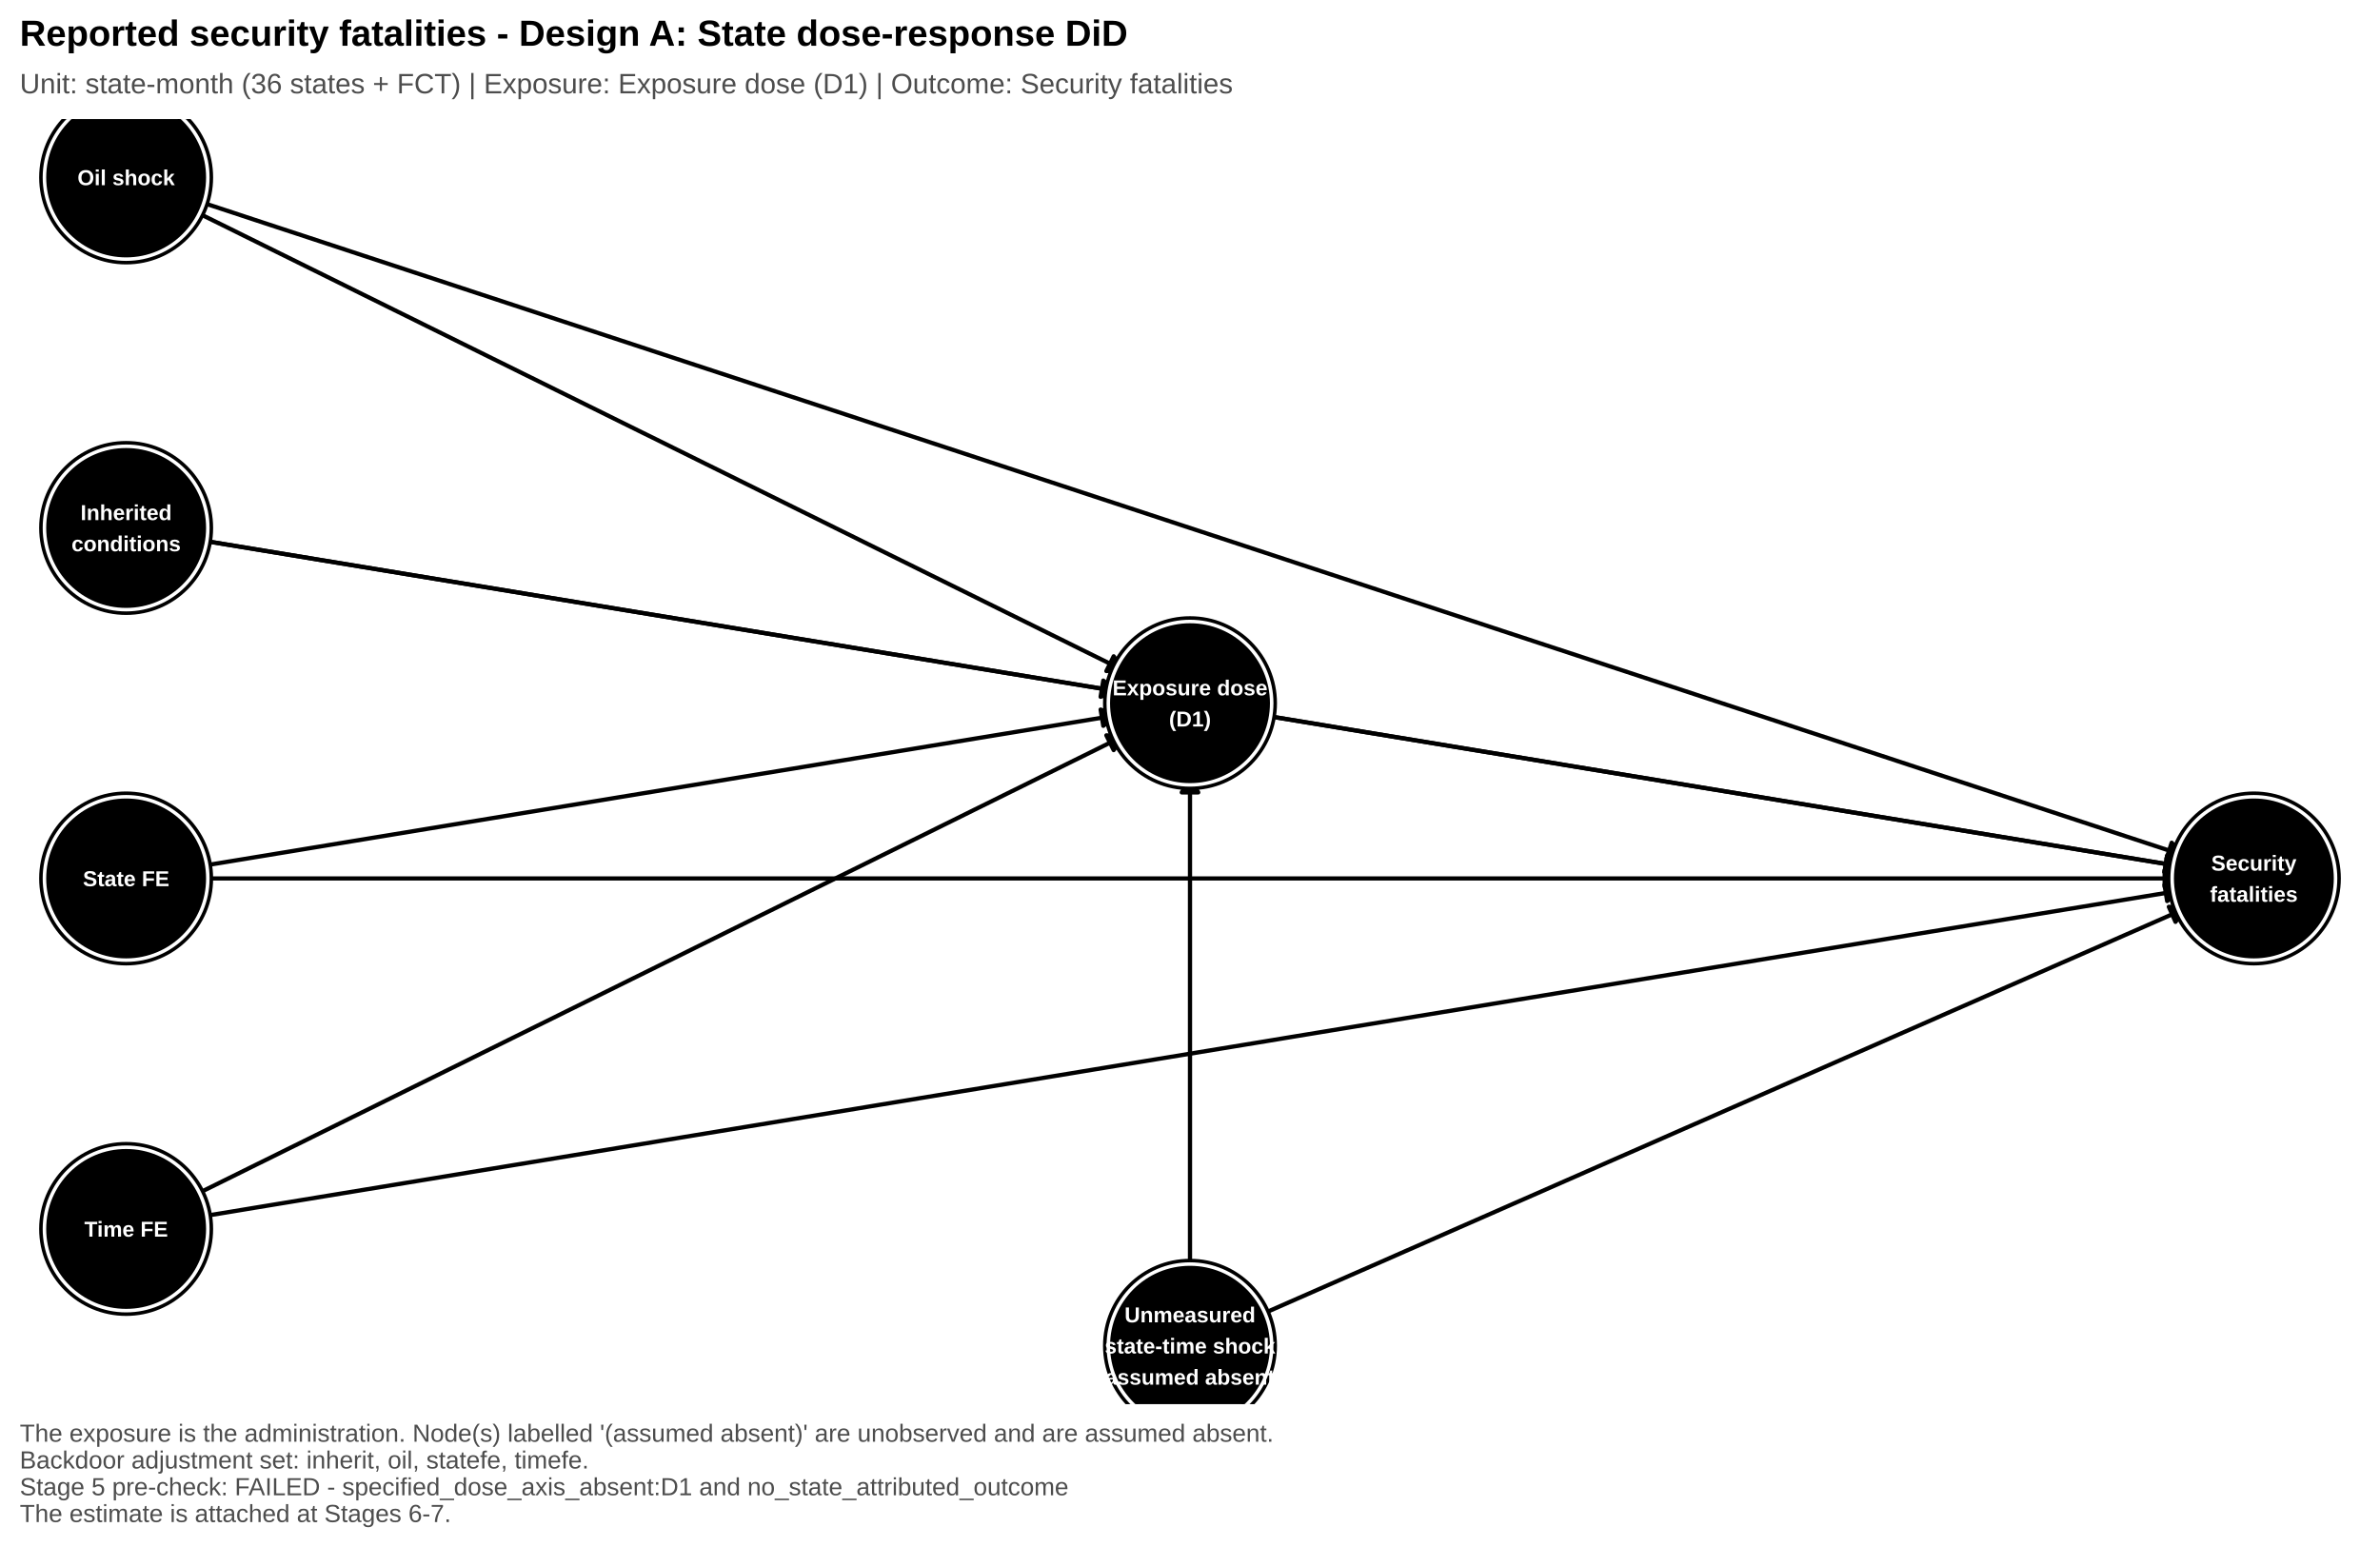
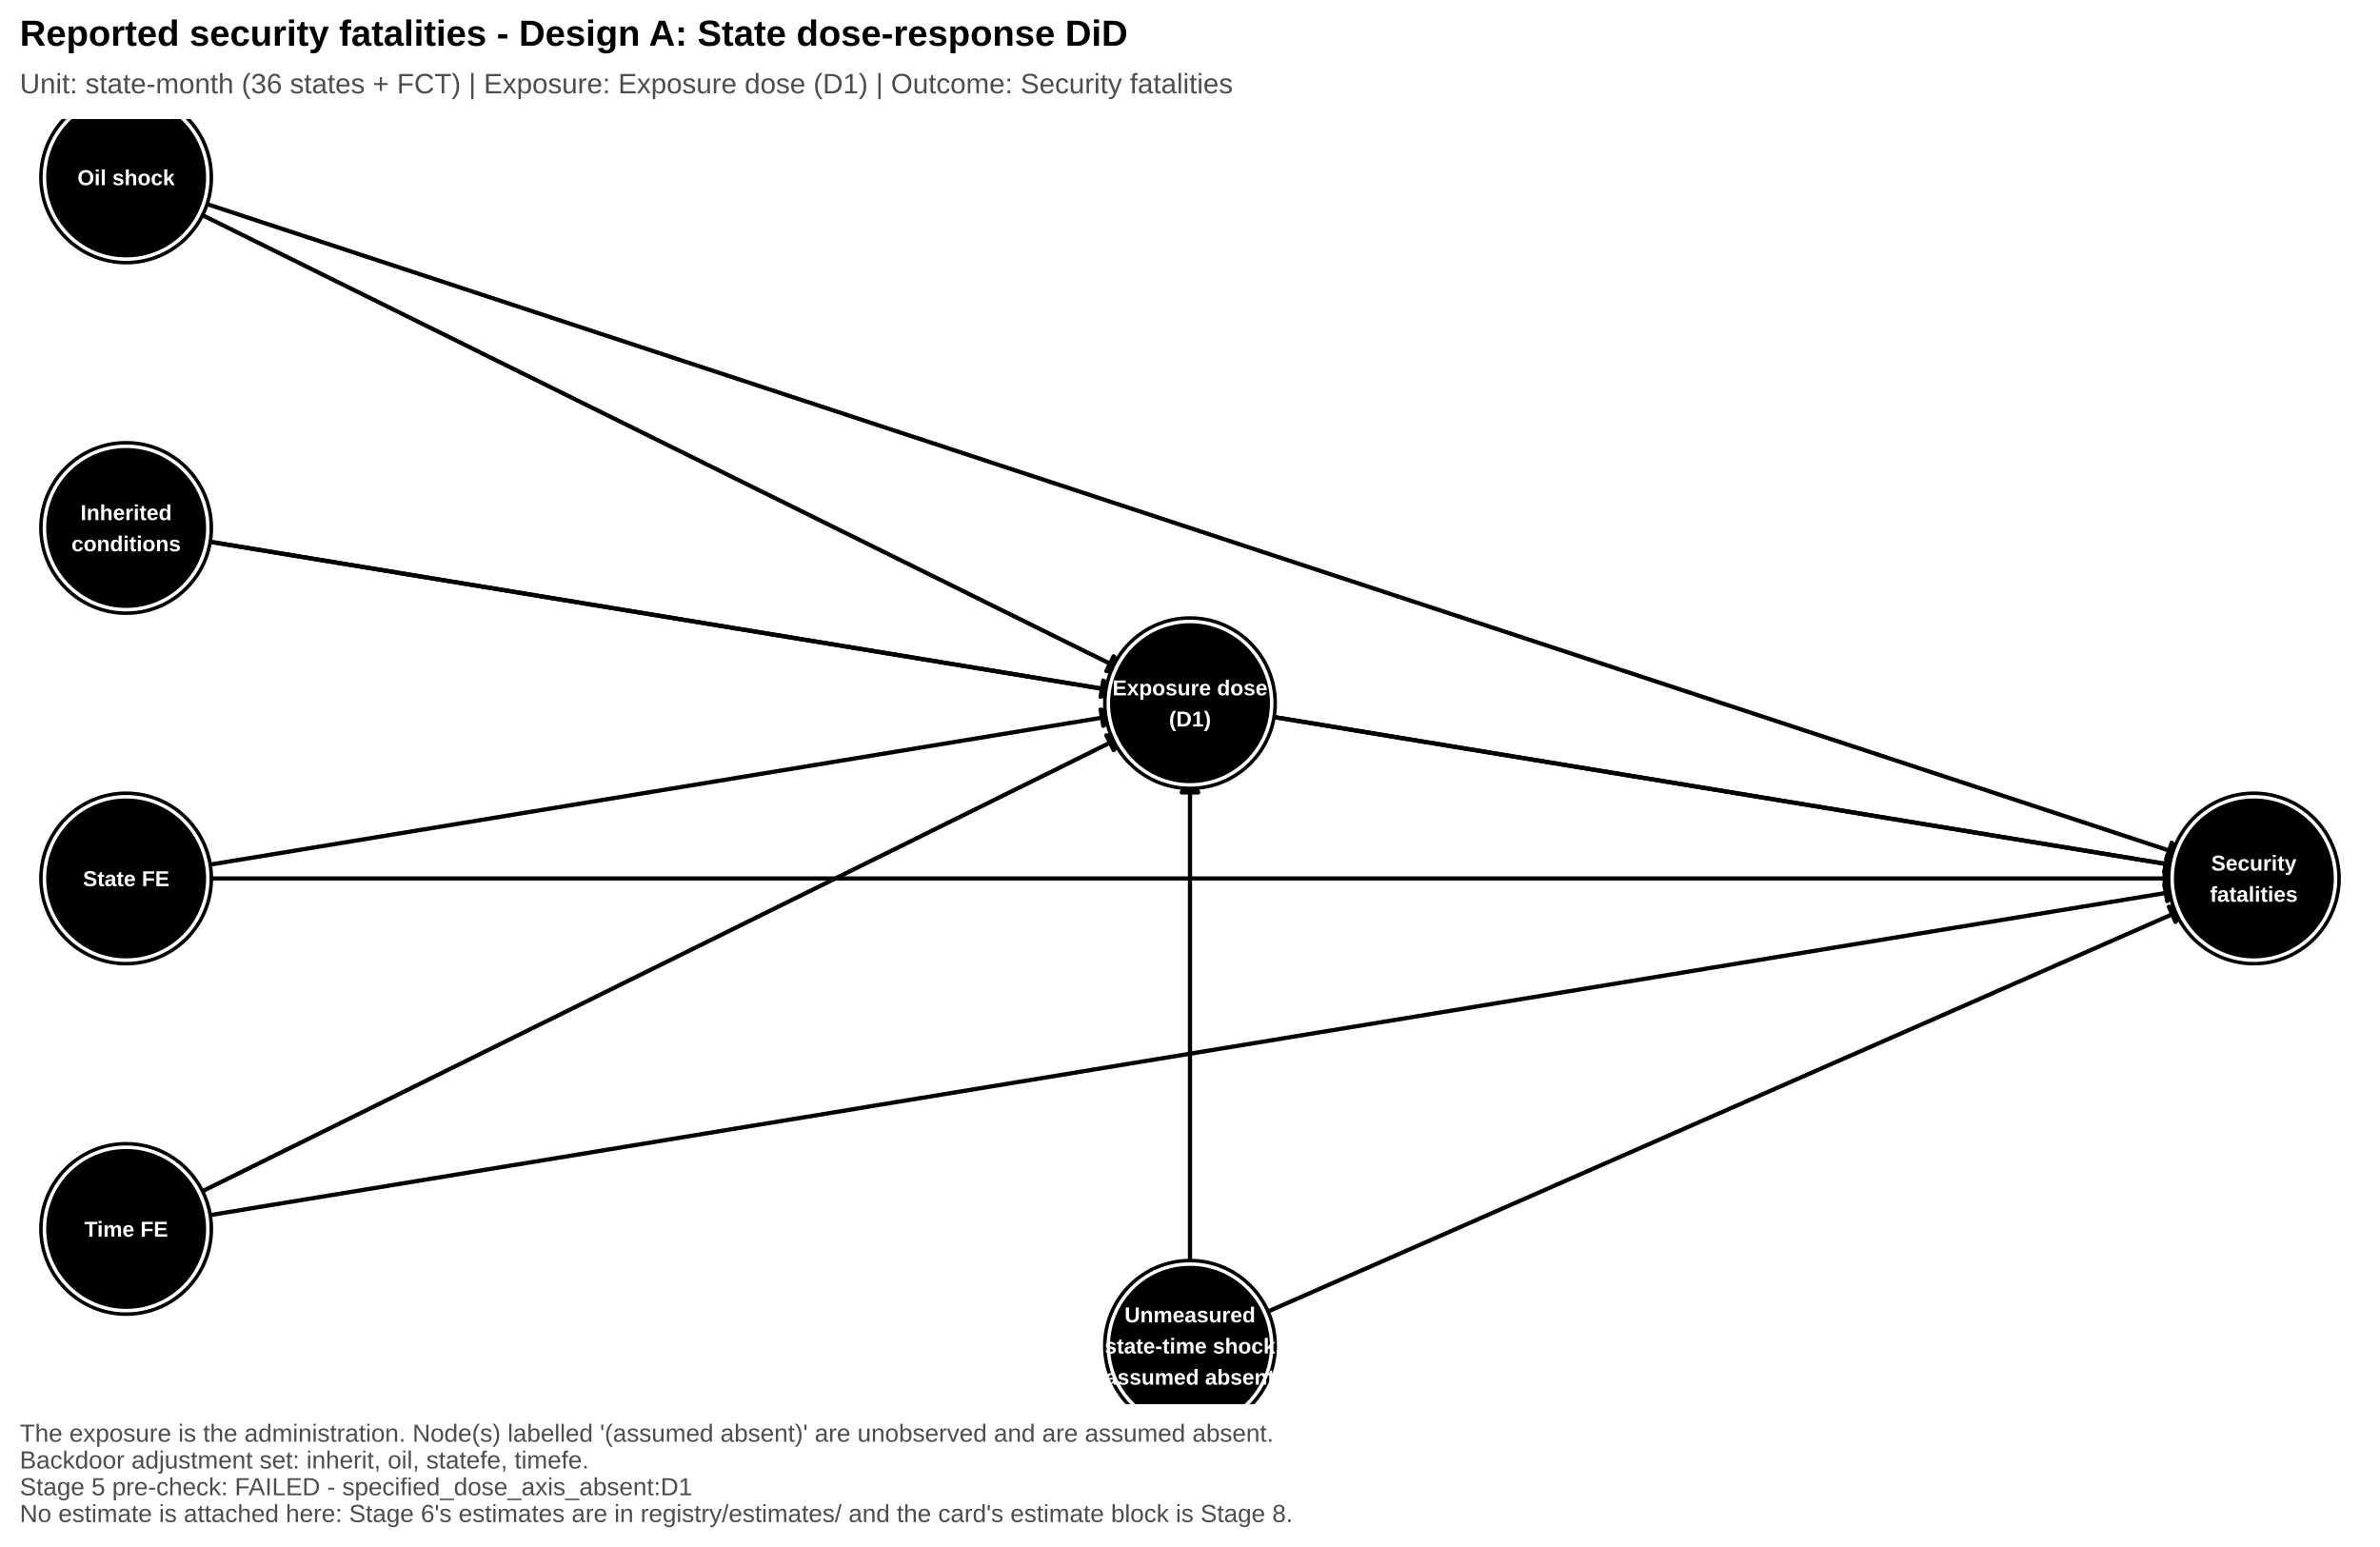
<svg xmlns="http://www.w3.org/2000/svg" width="720.00pt" height="468.00pt" viewBox="0 0 720.00 468.00">
  <g class="svglite">
    <defs>
      <style type="text/css">
    .svglite line, .svglite polyline, .svglite polygon, .svglite path, .svglite rect, .svglite circle {
      fill: none;
      stroke: #000000;
      stroke-linecap: round;
      stroke-linejoin: round;
      stroke-miterlimit: 10.00;
    }
    .svglite text {
      white-space: pre;
    }
    .svglite g.glyphgroup path {
      fill: inherit;
      stroke: none;
    }
  </style>
    </defs>
    <rect width="100%" height="100%" style="stroke: none; fill: #FFFFFF;" />
    <defs>
      <clipPath id="cpMC4wMHw3MjAuMDB8MC4wMHw0NjguMDA=">
        <rect x="0.00" y="0.00" width="720.00" height="468.00" />
      </clipPath>
    </defs>
    <g clip-path="url(#cpMC4wMHw3MjAuMDB8MC4wMHw0NjguMDA=)">
      <rect x="0.00" y="-0" width="720.00" height="468.00" style="stroke-width: 1.16; stroke: none; fill: #FFFFFF;" />
    </g>
    <defs>
      <clipPath id="cpNS45OHw3MTQuMDJ8MzYuMDF8NDI0Ljgw">
        <rect x="5.98" y="36.01" width="708.04" height="388.78" />
      </clipPath>
    </defs>
    <g clip-path="url(#cpNS45OHw3MTQuMDJ8MzYuMDF8NDI0Ljgw)">
      <polyline points="382.38,216.42 382.76,216.48 386.01,217.02 389.26,217.55 392.51,218.09 395.76,218.62 399.01,219.16 402.26,219.69 405.51,220.23 408.76,220.77 412.01,221.30 415.27,221.84 418.52,222.37 421.77,222.91 425.02,223.44 428.27,223.98 431.52,224.51 434.77,225.05 438.02,225.58 441.27,226.12 444.52,226.66 447.77,227.19 451.03,227.73 454.28,228.26 457.53,228.80 460.78,229.33 464.03,229.87 467.28,230.40 470.53,230.94 473.78,231.48 477.03,232.01 480.28,232.55 483.53,233.08 486.78,233.62 490.04,234.15 493.29,234.69 496.54,235.22 499.79,235.76 503.04,236.30 506.29,236.83 509.54,237.37 512.79,237.90 516.04,238.44 519.29,238.97 522.54,239.51 525.80,240.04 529.05,240.58 532.30,241.11 535.55,241.65 538.80,242.19 542.05,242.72 545.30,243.26 548.55,243.79 551.80,244.33 555.05,244.86 558.30,245.40 561.56,245.93 564.81,246.47 568.06,247.01 571.31,247.54 574.56,248.08 577.81,248.61 581.06,249.15 584.31,249.68 587.56,250.22 590.81,250.75 594.06,251.29 597.32,251.83 600.57,252.36 603.82,252.90 607.07,253.43 610.32,253.97 613.57,254.50 616.82,255.04 620.07,255.57 623.32,256.11 626.57,256.64 629.82,257.18 633.08,257.72 636.33,258.25 639.58,258.79 642.83,259.32 646.08,259.86 649.33,260.39 652.58,260.93 655.83,261.46 659.08,262.00 659.46,262.06 " style="stroke-width: 1.28; stroke-linecap: butt;" />
      <polygon points="654.80,263.82 659.46,262.06 655.61,258.90 " style="stroke-width: 1.28; stroke-linecap: butt; fill: #000000;" />
      <polyline points="60.54,163.40 64.17,164.00 70.67,165.07 77.17,166.14 83.67,167.21 90.18,168.28 96.68,169.36 103.18,170.43 109.68,171.50 116.18,172.57 122.68,173.64 129.19,174.71 135.69,175.78 142.19,176.85 148.69,177.92 155.19,178.99 161.70,180.07 168.20,181.14 174.70,182.21 181.20,183.28 187.70,184.35 194.20,185.42 200.71,186.49 207.21,187.56 213.71,188.63 220.21,189.71 226.71,190.78 233.22,191.85 239.72,192.92 246.22,193.99 252.72,195.06 259.22,196.13 265.72,197.20 272.23,198.27 278.73,199.34 285.23,200.42 291.73,201.49 298.23,202.56 304.73,203.63 311.24,204.70 317.74,205.77 324.24,206.84 330.74,207.91 337.24,208.98 343.75,210.05 350.25,211.13 356.75,212.20 363.25,213.27 369.75,214.34 376.25,215.41 382.76,216.48 389.26,217.55 395.76,218.62 402.26,219.69 408.76,220.77 415.27,221.84 421.77,222.91 428.27,223.98 434.77,225.05 441.27,226.12 447.77,227.19 454.28,228.26 460.78,229.33 467.28,230.40 473.78,231.48 480.28,232.55 486.78,233.62 493.29,234.69 499.79,235.76 506.29,236.83 512.79,237.90 519.29,238.97 525.80,240.04 532.30,241.11 538.80,242.19 545.30,243.26 551.80,244.33 558.30,245.40 564.81,246.47 571.31,247.54 577.81,248.61 584.31,249.68 590.81,250.75 597.32,251.83 603.82,252.90 610.32,253.97 616.82,255.04 623.32,256.11 629.82,257.18 636.33,258.25 642.83,259.32 649.33,260.39 655.83,261.46 659.46,262.06 " style="stroke-width: 1.28; stroke-linecap: butt;" />
      <polygon points="654.80,263.82 659.46,262.06 655.61,258.90 " style="stroke-width: 1.28; stroke-linecap: butt; fill: #000000;" />
      <polyline points="60.54,163.40 60.92,163.46 64.17,164.00 67.42,164.54 70.67,165.07 73.92,165.61 77.17,166.14 80.42,166.68 83.67,167.21 86.92,167.75 90.18,168.28 93.43,168.82 96.68,169.36 99.93,169.89 103.18,170.43 106.43,170.96 109.68,171.50 112.93,172.03 116.18,172.57 119.43,173.10 122.68,173.64 125.94,174.18 129.19,174.71 132.44,175.25 135.69,175.78 138.94,176.32 142.19,176.85 145.44,177.39 148.69,177.92 151.94,178.46 155.19,178.99 158.44,179.53 161.70,180.07 164.95,180.60 168.20,181.14 171.45,181.67 174.70,182.21 177.95,182.74 181.20,183.28 184.45,183.81 187.70,184.35 190.95,184.89 194.20,185.42 197.46,185.96 200.71,186.49 203.96,187.03 207.21,187.56 210.46,188.10 213.71,188.63 216.96,189.17 220.21,189.71 223.46,190.24 226.71,190.78 229.96,191.31 233.22,191.85 236.47,192.38 239.72,192.92 242.97,193.45 246.22,193.99 249.47,194.52 252.72,195.06 255.97,195.60 259.22,196.13 262.47,196.67 265.72,197.20 268.97,197.74 272.23,198.27 275.48,198.81 278.73,199.34 281.98,199.88 285.23,200.42 288.48,200.95 291.73,201.49 294.98,202.02 298.23,202.56 301.48,203.09 304.73,203.63 307.99,204.16 311.24,204.70 314.49,205.24 317.74,205.77 320.99,206.31 324.24,206.84 327.49,207.38 330.74,207.91 333.99,208.45 337.24,208.98 337.62,209.05 " style="stroke-width: 1.28; stroke-linecap: butt;" />
      <polygon points="332.96,210.80 337.62,209.05 333.77,205.89 " style="stroke-width: 1.28; stroke-linecap: butt; fill: #000000;" />
      <polyline points="59.70,60.78 64.17,62.25 70.67,64.39 77.17,66.54 83.67,68.68 90.18,70.82 96.68,72.96 103.18,75.10 109.68,77.25 116.18,79.39 122.68,81.53 129.19,83.67 135.69,85.81 142.19,87.96 148.69,90.10 155.19,92.24 161.70,94.38 168.20,96.53 174.70,98.67 181.20,100.81 187.70,102.95 194.20,105.09 200.71,107.24 207.21,109.38 213.71,111.52 220.21,113.66 226.71,115.80 233.22,117.95 239.72,120.09 246.22,122.23 252.72,124.37 259.22,126.51 265.72,128.66 272.23,130.80 278.73,132.94 285.23,135.08 291.73,137.22 298.23,139.37 304.73,141.51 311.24,143.65 317.74,145.79 324.24,147.93 330.74,150.08 337.24,152.22 343.75,154.36 350.25,156.50 356.75,158.65 363.25,160.79 369.75,162.93 376.25,165.07 382.76,167.21 389.26,169.36 395.76,171.50 402.26,173.64 408.76,175.78 415.27,177.92 421.77,180.07 428.27,182.21 434.77,184.35 441.27,186.49 447.77,188.63 454.28,190.78 460.78,192.92 467.28,195.06 473.78,197.20 480.28,199.34 486.78,201.49 493.29,203.63 499.79,205.77 506.29,207.91 512.79,210.05 519.29,212.20 525.80,214.34 532.30,216.48 538.80,218.62 545.30,220.77 551.80,222.91 558.30,225.05 564.81,227.19 571.31,229.33 577.81,231.48 584.31,233.62 590.81,235.76 597.32,237.90 603.82,240.04 610.32,242.19 616.82,244.33 623.32,246.47 629.82,248.61 636.33,250.75 642.83,252.90 649.33,255.04 655.83,257.18 660.30,258.65 " style="stroke-width: 1.28; stroke-linecap: butt;" />
      <polygon points="655.42,259.67 660.30,258.65 656.98,254.94 " style="stroke-width: 1.28; stroke-linecap: butt; fill: #000000;" />
      <polyline points="58.49,63.73 60.92,64.93 64.17,66.54 67.42,68.14 70.67,69.75 73.92,71.36 77.17,72.96 80.42,74.57 83.67,76.18 86.92,77.78 90.18,79.39 93.43,81.00 96.68,82.60 99.93,84.21 103.18,85.81 106.43,87.42 109.68,89.03 112.93,90.63 116.18,92.24 119.43,93.85 122.68,95.45 125.94,97.06 129.19,98.67 132.44,100.27 135.69,101.88 138.94,103.49 142.19,105.09 145.44,106.70 148.69,108.31 151.94,109.91 155.19,111.52 158.44,113.13 161.70,114.73 164.95,116.34 168.20,117.95 171.45,119.55 174.70,121.16 177.95,122.77 181.20,124.37 184.45,125.98 187.70,127.59 190.95,129.19 194.20,130.80 197.46,132.40 200.71,134.01 203.96,135.62 207.21,137.22 210.46,138.83 213.71,140.44 216.96,142.04 220.21,143.65 223.46,145.26 226.71,146.86 229.96,148.47 233.22,150.08 236.47,151.68 239.72,153.29 242.97,154.90 246.22,156.50 249.47,158.11 252.72,159.72 255.97,161.32 259.22,162.93 262.47,164.54 265.72,166.14 268.97,167.75 272.23,169.36 275.48,170.96 278.73,172.57 281.98,174.18 285.23,175.78 288.48,177.39 291.73,178.99 294.98,180.60 298.23,182.21 301.48,183.81 304.73,185.42 307.99,187.03 311.24,188.63 314.49,190.24 317.74,191.85 320.99,193.45 324.24,195.06 327.49,196.67 330.74,198.27 333.99,199.88 337.24,201.49 339.67,202.69 " style="stroke-width: 1.28; stroke-linecap: butt;" />
      <polygon points="334.70,203.01 339.67,202.69 336.91,198.54 " style="stroke-width: 1.28; stroke-linecap: butt; fill: #000000;" />
      <polyline points="60.84,265.75 64.17,265.75 70.67,265.75 77.17,265.75 83.67,265.75 90.18,265.75 96.68,265.75 103.18,265.75 109.68,265.75 116.18,265.75 122.68,265.75 129.19,265.75 135.69,265.75 142.19,265.75 148.69,265.75 155.19,265.75 161.70,265.75 168.20,265.75 174.70,265.75 181.20,265.75 187.70,265.75 194.20,265.75 200.71,265.75 207.21,265.75 213.71,265.75 220.21,265.75 226.71,265.75 233.22,265.75 239.72,265.75 246.22,265.75 252.72,265.75 259.22,265.75 265.72,265.75 272.23,265.75 278.73,265.75 285.23,265.75 291.73,265.75 298.23,265.75 304.73,265.75 311.24,265.75 317.74,265.75 324.24,265.75 330.74,265.75 337.24,265.75 343.75,265.75 350.25,265.75 356.75,265.75 363.25,265.75 369.75,265.75 376.25,265.75 382.76,265.75 389.26,265.75 395.76,265.75 402.26,265.75 408.76,265.75 415.27,265.75 421.77,265.75 428.27,265.75 434.77,265.75 441.27,265.75 447.77,265.75 454.28,265.75 460.78,265.75 467.28,265.75 473.78,265.75 480.28,265.75 486.78,265.75 493.29,265.75 499.79,265.75 506.29,265.75 512.79,265.75 519.29,265.75 525.80,265.75 532.30,265.75 538.80,265.75 545.30,265.75 551.80,265.75 558.30,265.75 564.81,265.75 571.31,265.75 577.81,265.75 584.31,265.75 590.81,265.75 597.32,265.75 603.82,265.75 610.32,265.75 616.82,265.75 623.32,265.75 629.82,265.75 636.33,265.75 642.83,265.75 649.33,265.75 655.83,265.75 659.16,265.75 " style="stroke-width: 1.28; stroke-linecap: butt;" />
      <polygon points="654.85,268.24 659.16,265.75 654.85,263.26 " style="stroke-width: 1.28; stroke-linecap: butt; fill: #000000;" />
      <polyline points="60.54,262.06 60.92,262.00 64.17,261.46 67.42,260.93 70.67,260.39 73.92,259.86 77.17,259.32 80.42,258.79 83.67,258.25 86.92,257.72 90.18,257.18 93.43,256.64 96.68,256.11 99.93,255.57 103.18,255.04 106.43,254.50 109.68,253.97 112.93,253.43 116.18,252.90 119.43,252.36 122.68,251.83 125.94,251.29 129.19,250.75 132.44,250.22 135.69,249.68 138.94,249.15 142.19,248.61 145.44,248.08 148.69,247.54 151.94,247.01 155.19,246.47 158.44,245.93 161.70,245.40 164.95,244.86 168.20,244.33 171.45,243.79 174.70,243.26 177.95,242.72 181.20,242.19 184.45,241.65 187.70,241.11 190.95,240.58 194.20,240.04 197.46,239.51 200.71,238.97 203.96,238.44 207.21,237.90 210.46,237.37 213.71,236.83 216.96,236.30 220.21,235.76 223.46,235.22 226.71,234.69 229.96,234.15 233.22,233.62 236.47,233.08 239.72,232.55 242.97,232.01 246.22,231.48 249.47,230.94 252.72,230.40 255.97,229.87 259.22,229.33 262.47,228.80 265.72,228.26 268.97,227.73 272.23,227.19 275.48,226.66 278.73,226.12 281.98,225.58 285.23,225.05 288.48,224.51 291.73,223.98 294.98,223.44 298.23,222.91 301.48,222.37 304.73,221.84 307.99,221.30 311.24,220.77 314.49,220.23 317.74,219.69 320.99,219.16 324.24,218.62 327.49,218.09 330.74,217.55 333.99,217.02 337.24,216.48 337.62,216.42 " style="stroke-width: 1.28; stroke-linecap: butt;" />
      <polygon points="333.77,219.58 337.62,216.42 332.96,214.66 " style="stroke-width: 1.28; stroke-linecap: butt; fill: #000000;" />
      <polyline points="60.54,368.09 64.17,367.50 70.67,366.43 77.17,365.35 83.67,364.28 90.18,363.21 96.68,362.14 103.18,361.07 109.68,360.00 116.18,358.93 122.68,357.86 129.19,356.79 135.69,355.72 142.19,354.64 148.69,353.57 155.19,352.50 161.70,351.43 168.20,350.36 174.70,349.29 181.20,348.22 187.70,347.15 194.20,346.08 200.71,345.00 207.21,343.93 213.71,342.86 220.21,341.79 226.71,340.72 233.22,339.65 239.72,338.58 246.22,337.51 252.72,336.44 259.22,335.37 265.72,334.29 272.23,333.22 278.73,332.15 285.23,331.08 291.73,330.01 298.23,328.94 304.73,327.87 311.24,326.80 317.74,325.73 324.24,324.66 330.74,323.58 337.24,322.51 343.75,321.44 350.25,320.37 356.75,319.30 363.25,318.23 369.75,317.16 376.25,316.09 382.76,315.02 389.26,313.94 395.76,312.87 402.26,311.80 408.76,310.73 415.27,309.66 421.77,308.59 428.27,307.52 434.77,306.45 441.27,305.38 447.77,304.31 454.28,303.23 460.78,302.16 467.28,301.09 473.78,300.02 480.28,298.95 486.78,297.88 493.29,296.81 499.79,295.74 506.29,294.67 512.79,293.60 519.29,292.52 525.80,291.45 532.30,290.38 538.80,289.31 545.30,288.24 551.80,287.17 558.30,286.10 564.81,285.03 571.31,283.96 577.81,282.88 584.31,281.81 590.81,280.74 597.32,279.67 603.82,278.60 610.32,277.53 616.82,276.46 623.32,275.39 629.82,274.32 636.33,273.25 642.83,272.17 649.33,271.10 655.83,270.03 659.46,269.43 " style="stroke-width: 1.28; stroke-linecap: butt;" />
      <polygon points="655.61,272.59 659.46,269.43 654.80,267.68 " style="stroke-width: 1.28; stroke-linecap: butt; fill: #000000;" />
      <polyline points="58.49,361.73 60.92,360.53 64.17,358.93 67.42,357.32 70.67,355.72 73.92,354.11 77.17,352.50 80.42,350.90 83.67,349.29 86.92,347.68 90.18,346.08 93.43,344.47 96.68,342.86 99.93,341.26 103.18,339.65 106.43,338.04 109.68,336.44 112.93,334.83 116.18,333.22 119.43,331.62 122.68,330.01 125.94,328.40 129.19,326.80 132.44,325.19 135.69,323.58 138.94,321.98 142.19,320.37 145.44,318.76 148.69,317.16 151.94,315.55 155.19,313.94 158.44,312.34 161.70,310.73 164.95,309.13 168.20,307.52 171.45,305.91 174.70,304.31 177.95,302.70 181.20,301.09 184.45,299.49 187.70,297.88 190.95,296.27 194.20,294.67 197.46,293.06 200.71,291.45 203.96,289.85 207.21,288.24 210.46,286.63 213.71,285.03 216.96,283.42 220.21,281.81 223.46,280.21 226.71,278.60 229.96,276.99 233.22,275.39 236.47,273.78 239.72,272.17 242.97,270.57 246.22,268.96 249.47,267.36 252.72,265.75 255.97,264.14 259.22,262.54 262.47,260.93 265.72,259.32 268.97,257.72 272.23,256.11 275.48,254.50 278.73,252.90 281.98,251.29 285.23,249.68 288.48,248.08 291.73,246.47 294.98,244.86 298.23,243.26 301.48,241.65 304.73,240.04 307.99,238.44 311.24,236.83 314.49,235.22 317.74,233.62 320.99,232.01 324.24,230.40 327.49,228.80 330.74,227.19 333.99,225.58 337.24,223.98 339.67,222.78 " style="stroke-width: 1.28; stroke-linecap: butt;" />
      <polygon points="336.91,226.92 339.67,222.78 334.70,222.46 " style="stroke-width: 1.28; stroke-linecap: butt; fill: #000000;" />
      <polyline points="380.76,398.00 382.76,397.13 386.01,395.70 389.26,394.27 392.51,392.84 395.76,391.42 399.01,389.99 402.26,388.56 405.51,387.13 408.76,385.70 412.01,384.28 415.27,382.85 418.52,381.42 421.77,379.99 425.02,378.56 428.27,377.14 431.52,375.71 434.77,374.28 438.02,372.85 441.27,371.42 444.52,370.00 447.77,368.57 451.03,367.14 454.28,365.71 457.53,364.28 460.78,362.86 464.03,361.43 467.28,360.00 470.53,358.57 473.78,357.14 477.03,355.72 480.28,354.29 483.53,352.86 486.78,351.43 490.04,350.00 493.29,348.58 496.54,347.15 499.79,345.72 503.04,344.29 506.29,342.86 509.54,341.43 512.79,340.01 516.04,338.58 519.29,337.15 522.54,335.72 525.80,334.29 529.05,332.87 532.30,331.44 535.55,330.01 538.80,328.58 542.05,327.15 545.30,325.73 548.55,324.30 551.80,322.87 555.05,321.44 558.30,320.01 561.56,318.59 564.81,317.16 568.06,315.73 571.31,314.30 574.56,312.87 577.81,311.45 581.06,310.02 584.31,308.59 587.56,307.16 590.81,305.73 594.06,304.31 597.32,302.88 600.57,301.45 603.82,300.02 607.07,298.59 610.32,297.17 613.57,295.74 616.82,294.31 620.07,292.88 623.32,291.45 626.57,290.03 629.82,288.60 633.08,287.17 636.33,285.74 639.58,284.31 642.83,282.88 646.08,281.46 649.33,280.03 652.58,278.60 655.83,277.17 659.08,275.74 661.08,274.87 " style="stroke-width: 1.28; stroke-linecap: butt;" />
      <polygon points="658.13,278.88 661.08,274.87 656.12,274.32 " style="stroke-width: 1.28; stroke-linecap: butt; fill: #000000;" />
      <polyline points="360.00,384.45 360.00,383.56 360.00,381.60 360.00,379.63 360.00,377.67 360.00,375.71 360.00,373.74 360.00,371.78 360.00,369.82 360.00,367.85 360.00,365.89 360.00,363.93 360.00,361.96 360.00,360.00 360.00,358.04 360.00,356.07 360.00,354.11 360.00,352.15 360.00,350.18 360.00,348.22 360.00,346.25 360.00,344.29 360.00,342.33 360.00,340.36 360.00,338.40 360.00,336.44 360.00,334.47 360.00,332.51 360.00,330.55 360.00,328.58 360.00,326.62 360.00,324.66 360.00,322.69 360.00,320.73 360.00,318.76 360.00,316.80 360.00,314.84 360.00,312.87 360.00,310.91 360.00,308.95 360.00,306.98 360.00,305.02 360.00,303.06 360.00,301.09 360.00,299.13 360.00,297.17 360.00,295.20 360.00,293.24 360.00,291.27 360.00,289.31 360.00,287.35 360.00,285.38 360.00,283.42 360.00,281.46 360.00,279.49 360.00,277.53 360.00,275.57 360.00,273.60 360.00,271.64 360.00,269.68 360.00,267.71 360.00,265.75 360.00,263.78 360.00,261.82 360.00,259.86 360.00,257.89 360.00,255.93 360.00,253.97 360.00,252.00 360.00,250.04 360.00,248.08 360.00,246.11 360.00,244.15 360.00,242.19 360.00,240.22 360.00,238.26 360.00,236.30 360.00,235.41 " style="stroke-width: 1.28; stroke-linecap: butt;" />
      <polygon points="362.49,239.72 360.00,235.41 357.51,239.72 " style="stroke-width: 1.28; stroke-linecap: butt; fill: #000000;" />
      <circle cx="681.84" cy="265.75" r="25.96" style="stroke-width: 0.71; fill: #000000;" />
      <circle cx="360.00" cy="212.73" r="25.96" style="stroke-width: 0.71; fill: #000000;" />
      <circle cx="38.16" cy="159.72" r="25.96" style="stroke-width: 0.71; fill: #000000;" />
      <circle cx="38.16" cy="53.68" r="25.96" style="stroke-width: 0.71; fill: #000000;" />
      <circle cx="38.16" cy="265.75" r="25.96" style="stroke-width: 0.71; fill: #000000;" />
      <circle cx="38.16" cy="371.78" r="25.96" style="stroke-width: 0.71; fill: #000000;" />
      <circle cx="360.00" cy="407.12" r="25.96" style="stroke-width: 0.71; fill: #000000;" />
      <circle cx="681.84" cy="265.75" r="24.89" style="stroke-width: 0.71; stroke: #FFFFFF; fill: #FFFFFF;" />
      <circle cx="360.00" cy="212.73" r="24.89" style="stroke-width: 0.71; stroke: #FFFFFF; fill: #FFFFFF;" />
      <circle cx="38.16" cy="159.72" r="24.89" style="stroke-width: 0.71; stroke: #FFFFFF; fill: #FFFFFF;" />
      <circle cx="38.16" cy="53.68" r="24.89" style="stroke-width: 0.71; stroke: #FFFFFF; fill: #FFFFFF;" />
      <circle cx="38.16" cy="265.75" r="24.89" style="stroke-width: 0.71; stroke: #FFFFFF; fill: #FFFFFF;" />
      <circle cx="38.16" cy="371.78" r="24.89" style="stroke-width: 0.71; stroke: #FFFFFF; fill: #FFFFFF;" />
      <circle cx="360.00" cy="407.12" r="24.89" style="stroke-width: 0.71; stroke: #FFFFFF; fill: #FFFFFF;" />
      <circle cx="681.84" cy="265.75" r="23.83" style="stroke-width: 0.71; fill: #000000;" />
      <circle cx="360.00" cy="212.73" r="23.83" style="stroke-width: 0.71; fill: #000000;" />
      <circle cx="38.16" cy="159.72" r="23.83" style="stroke-width: 0.71; fill: #000000;" />
      <circle cx="38.16" cy="53.68" r="23.83" style="stroke-width: 0.71; fill: #000000;" />
      <circle cx="38.16" cy="265.75" r="23.83" style="stroke-width: 0.71; fill: #000000;" />
      <circle cx="38.16" cy="371.78" r="23.83" style="stroke-width: 0.71; fill: #000000;" />
      <circle cx="360.00" cy="407.12" r="23.83" style="stroke-width: 0.71; fill: #000000;" />
      <text x="681.84" y="263.38" text-anchor="middle" style="font-size: 6.54px; font-weight: bold;fill: #FFFFFF; font-family: &quot;Arial&quot;;" textLength="25.75px" lengthAdjust="spacingAndGlyphs">Security</text>
      <text x="681.84" y="272.80" text-anchor="middle" style="font-size: 6.54px; font-weight: bold;fill: #FFFFFF; font-family: &quot;Arial&quot;;" textLength="26.45px" lengthAdjust="spacingAndGlyphs">fatalities</text>
      <text x="360.00" y="210.36" text-anchor="middle" style="font-size: 6.54px; font-weight: bold;fill: #FFFFFF; font-family: &quot;Arial&quot;;" textLength="46.77px" lengthAdjust="spacingAndGlyphs">Exposure dose</text>
      <text x="360.00" y="219.78" text-anchor="middle" style="font-size: 6.54px; font-weight: bold;fill: #FFFFFF; font-family: &quot;Arial&quot;;" textLength="12.69px" lengthAdjust="spacingAndGlyphs">(D1)</text>
      <text x="38.16" y="157.34" text-anchor="middle" style="font-size: 6.54px; font-weight: bold;fill: #FFFFFF; font-family: &quot;Arial&quot;;" textLength="27.55px" lengthAdjust="spacingAndGlyphs">Inherited</text>
      <text x="38.16" y="166.77" text-anchor="middle" style="font-size: 6.54px; font-weight: bold;fill: #FFFFFF; font-family: &quot;Arial&quot;;" textLength="32.97px" lengthAdjust="spacingAndGlyphs">conditions</text>
      <text x="38.16" y="56.02" text-anchor="middle" style="font-size: 6.54px; font-weight: bold;fill: #FFFFFF; font-family: &quot;Arial&quot;;" textLength="29.36px" lengthAdjust="spacingAndGlyphs">Oil shock</text>
      <text x="38.16" y="268.09" text-anchor="middle" style="font-size: 6.54px; font-weight: bold;fill: #FFFFFF; font-family: &quot;Arial&quot;;" textLength="26.11px" lengthAdjust="spacingAndGlyphs">State FE</text>
      <text x="38.16" y="374.12" text-anchor="middle" style="font-size: 6.54px; font-weight: bold;fill: #FFFFFF; font-family: &quot;Arial&quot;;" textLength="25.27px" lengthAdjust="spacingAndGlyphs">Time FE</text>
      <text x="360.00" y="400.04" text-anchor="middle" style="font-size: 6.54px; font-weight: bold;fill: #FFFFFF; font-family: &quot;Arial&quot;;" textLength="39.53px" lengthAdjust="spacingAndGlyphs">Unmeasured</text>
      <text x="360.00" y="409.46" text-anchor="middle" style="font-size: 6.54px; font-weight: bold;fill: #FFFFFF; font-family: &quot;Arial&quot;;" textLength="51.47px" lengthAdjust="spacingAndGlyphs">state-time shock</text>
      <text x="360.00" y="418.89" text-anchor="middle" style="font-size: 6.54px; font-weight: bold;fill: #FFFFFF; font-family: &quot;Arial&quot;;" textLength="55.45px" lengthAdjust="spacingAndGlyphs">(assumed absent)</text>
    </g>
    <g clip-path="url(#cpMC4wMHw3MjAuMDB8MC4wMHw0NjguMDA=)">
      <text x="5.98" y="28.24" style="font-size: 8.50px;fill: #4D4D4D; font-family: &quot;Arial&quot;;" textLength="376.56px" lengthAdjust="spacingAndGlyphs">Unit: state-month (36 states + FCT)  |  Exposure: Exposure dose (D1)  |  Outcome: Security fatalities</text>
      <text x="5.98" y="13.85" style="font-size: 11.00px; font-weight: bold; font-family: &quot;Arial&quot;;" textLength="335.31px" lengthAdjust="spacingAndGlyphs">Reported security fatalities - Design A: State dose-response DiD</text>
      <text x="5.98" y="436.15" style="font-size: 7.50px;fill: #4D4D4D; font-family: &quot;Arial&quot;;" textLength="379.33px" lengthAdjust="spacingAndGlyphs">The exposure is the administration. Node(s) labelled '(assumed absent)' are unobserved and are assumed absent.</text>
      <text x="5.98" y="444.25" style="font-size: 7.50px;fill: #4D4D4D; font-family: &quot;Arial&quot;;" textLength="172.11px" lengthAdjust="spacingAndGlyphs">Backdoor adjustment set: inherit, oil, statefe, timefe.</text>
-       <text x="5.98" y="452.35" style="font-size: 7.50px;fill: #4D4D4D; font-family: &quot;Arial&quot;;" textLength="317.25px" lengthAdjust="spacingAndGlyphs">Stage 5 pre-check: FAILED - specified_dose_axis_absent:D1 and no_state_attributed_outcome</text>
-       <text x="5.98" y="460.45" style="font-size: 7.50px;fill: #4D4D4D; font-family: &quot;Arial&quot;;" textLength="130.44px" lengthAdjust="spacingAndGlyphs">The estimate is attached at Stages 6-7.</text>
+       <text x="5.98" y="452.35" style="font-size: 7.50px;fill: #4D4D4D; font-family: &quot;Arial&quot;;" textLength="203.44px" lengthAdjust="spacingAndGlyphs">Stage 5 pre-check: FAILED - specified_dose_axis_absent:D1</text>
+       <text x="5.98" y="460.45" style="font-size: 7.50px;fill: #4D4D4D; font-family: &quot;Arial&quot;;" textLength="385.05px" lengthAdjust="spacingAndGlyphs">No estimate is attached here: Stage 6's estimates are in registry/estimates/ and the card's estimate block is Stage 8.</text>
    </g>
  </g>
</svg>
